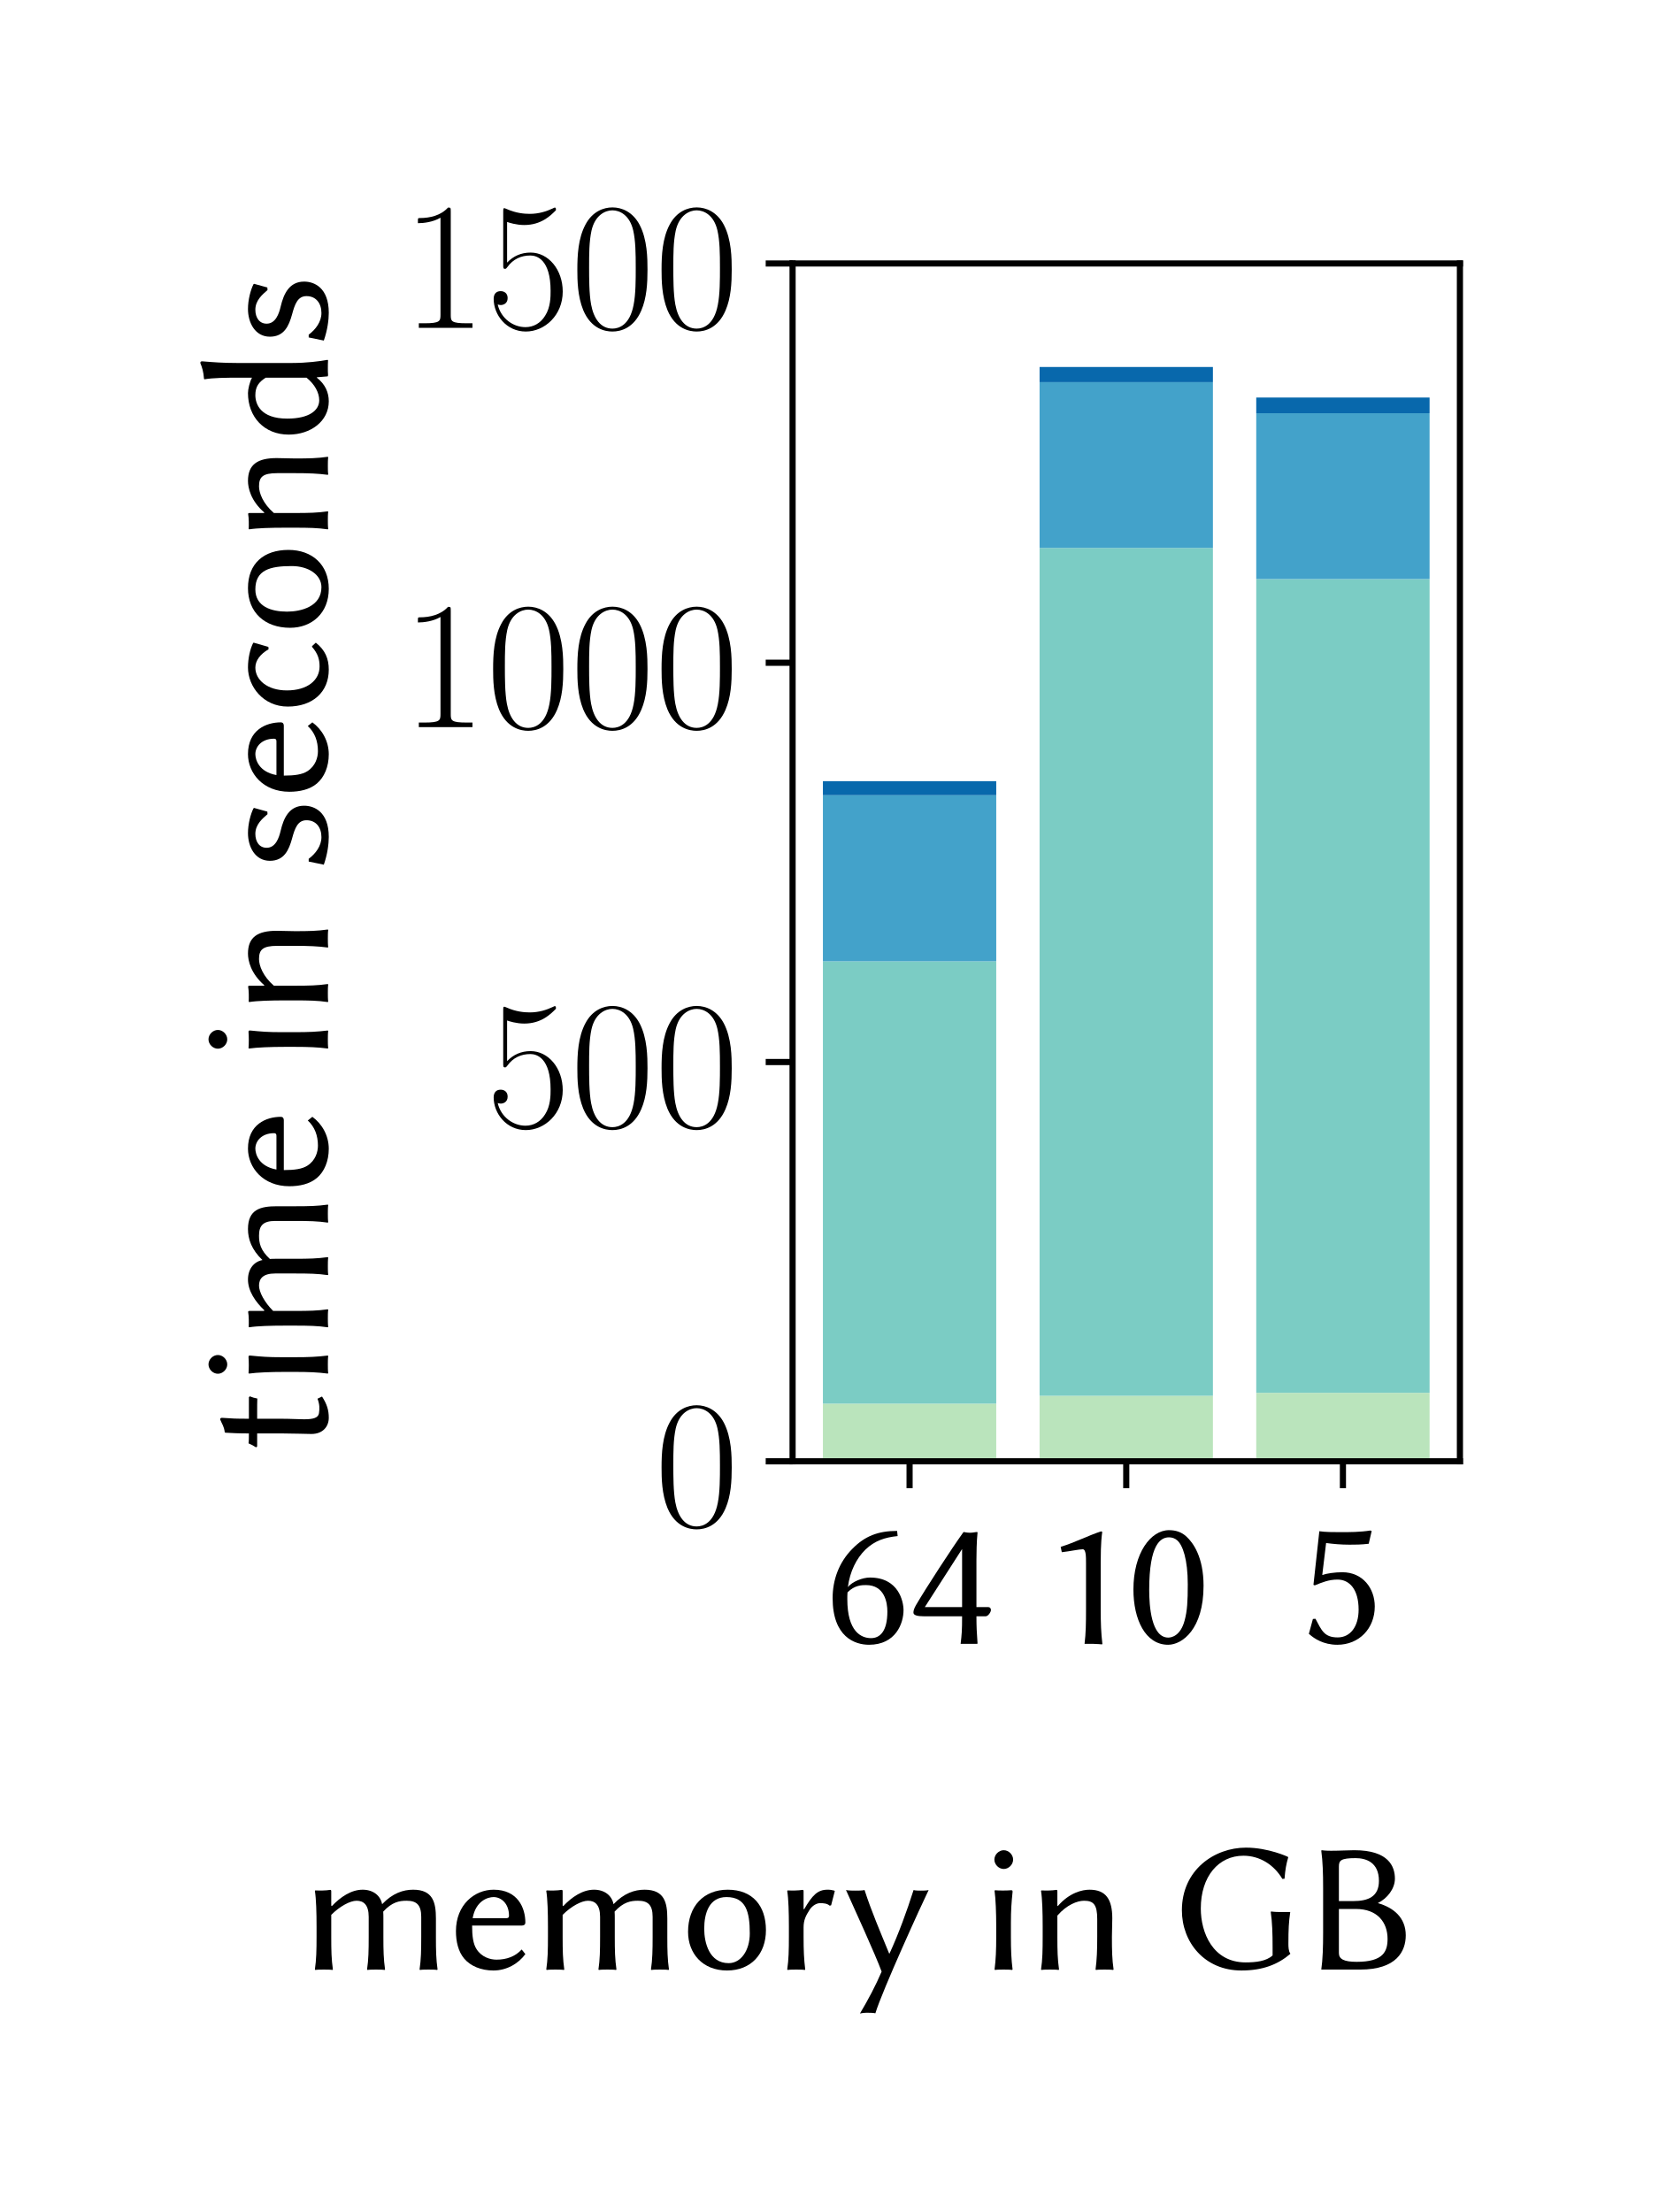
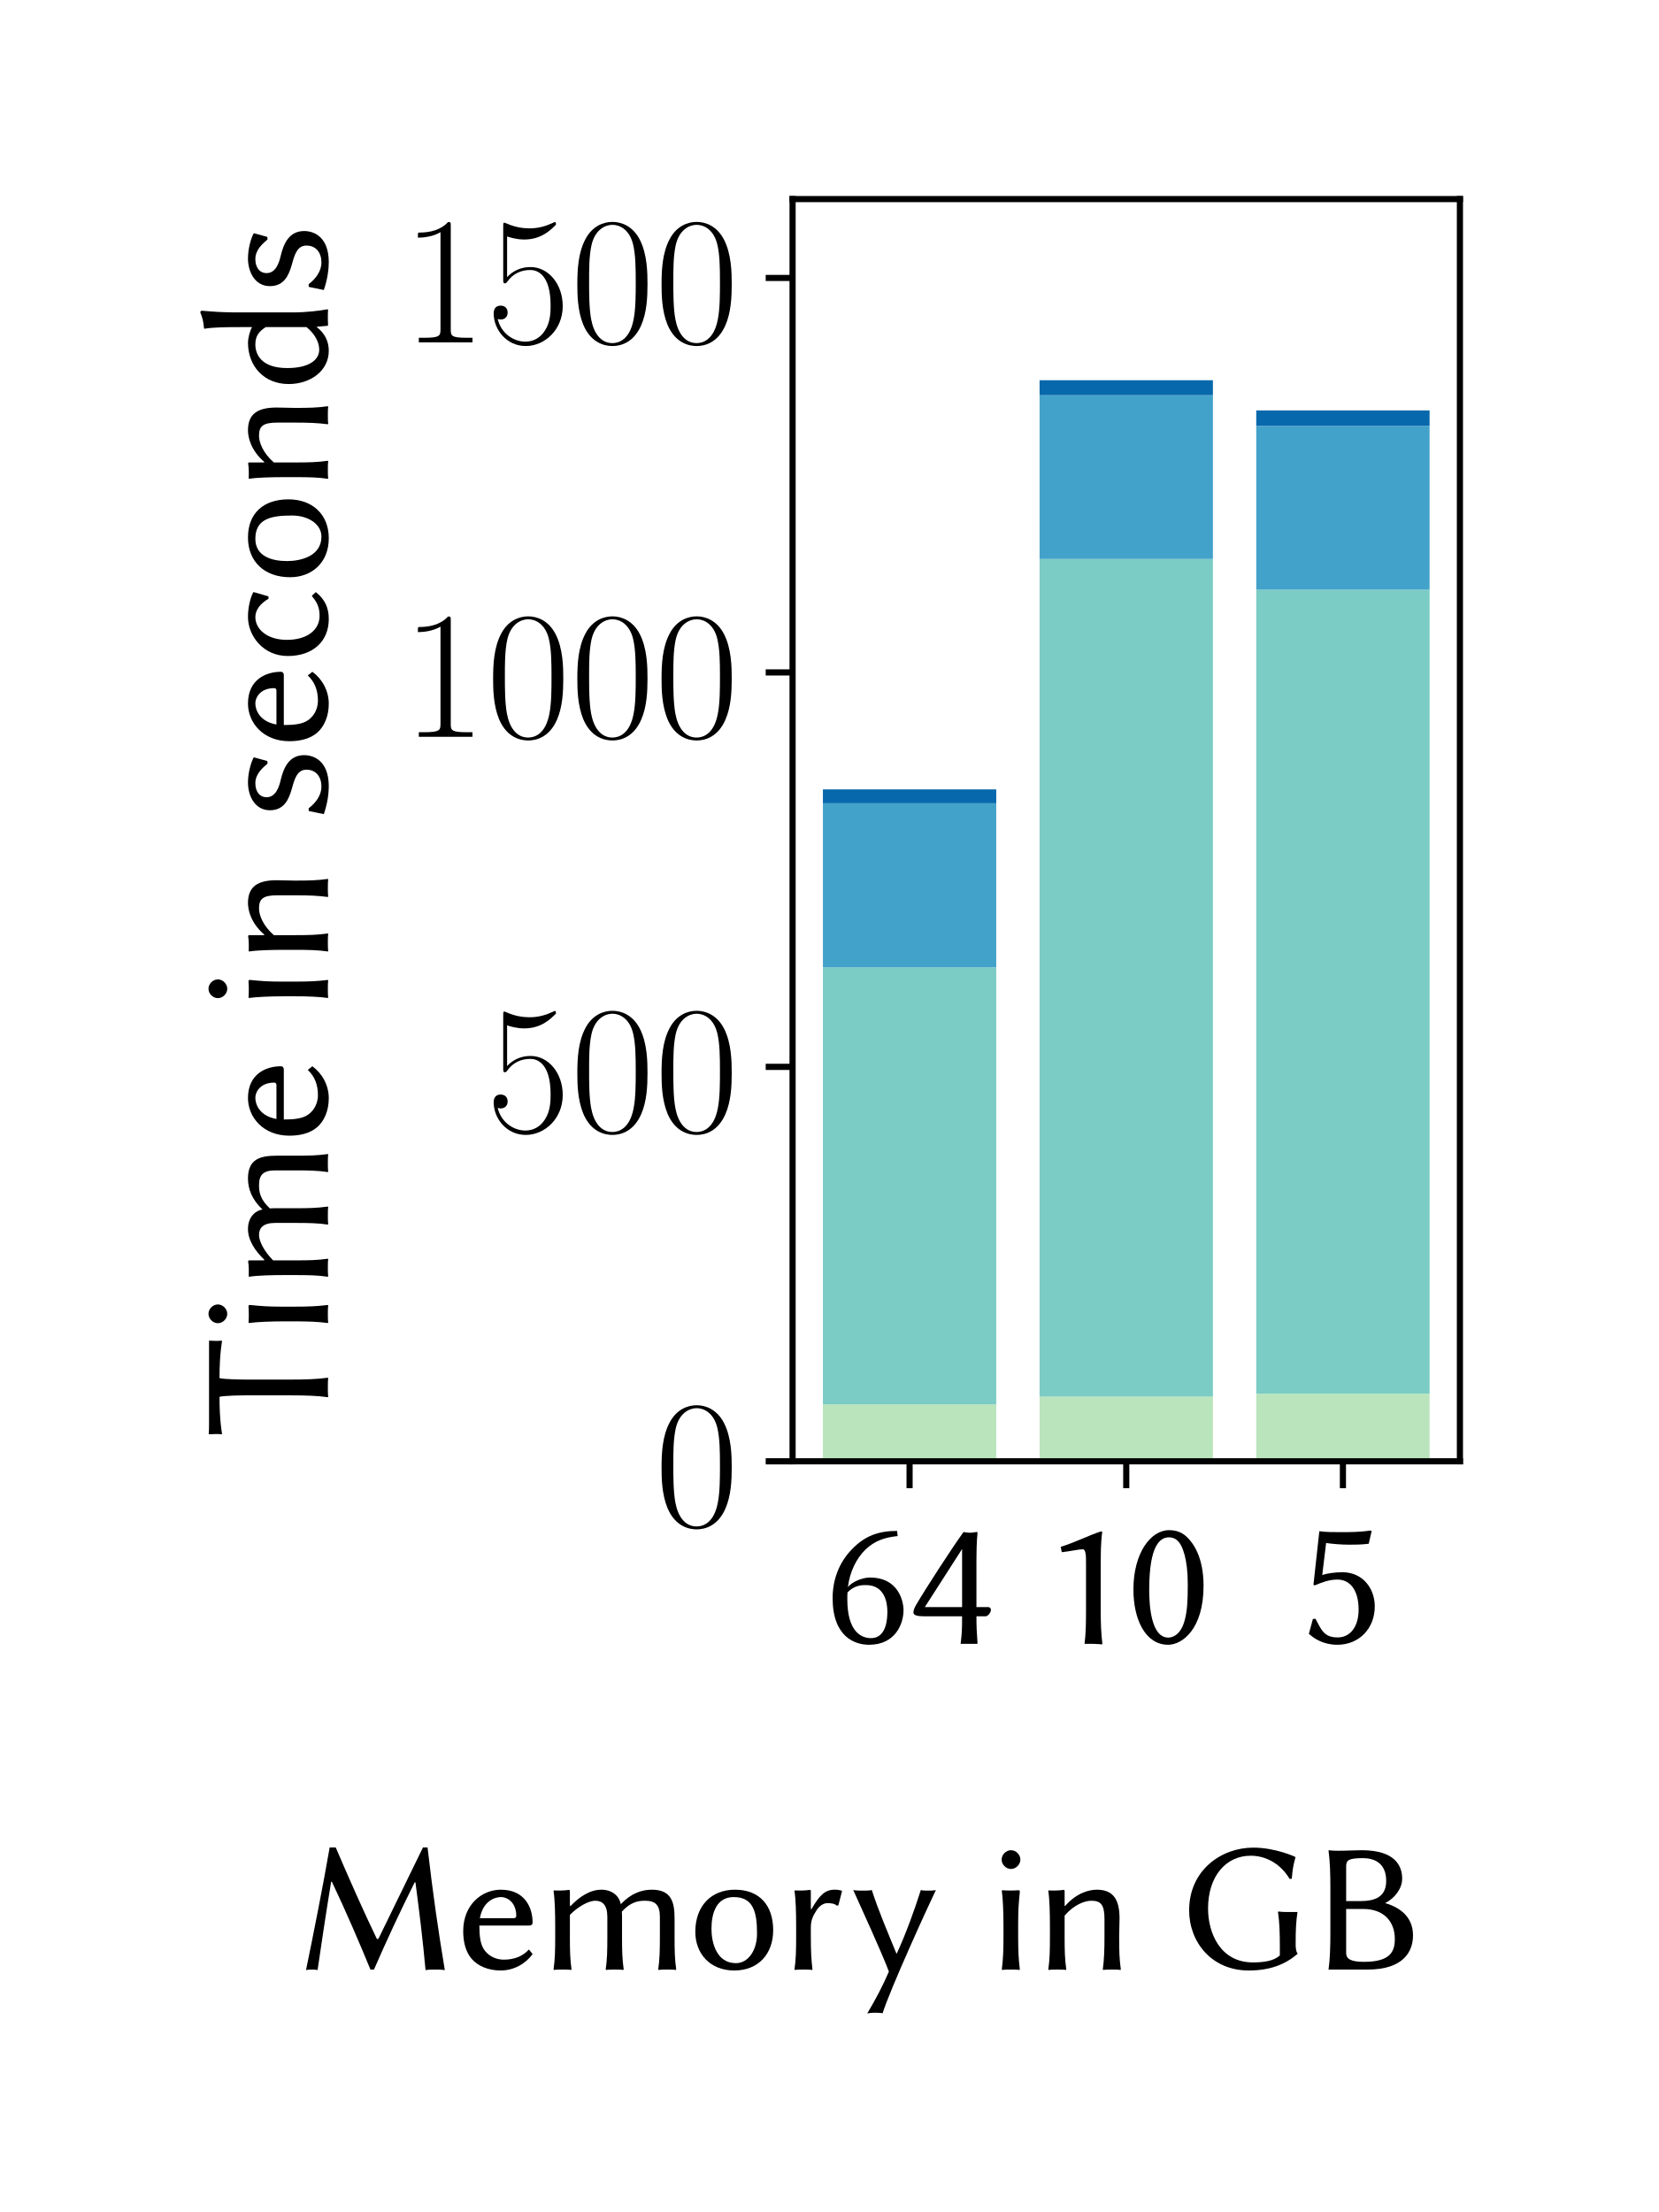
<svg xmlns="http://www.w3.org/2000/svg" xmlns:xlink="http://www.w3.org/1999/xlink" width="216pt" height="288pt" viewBox="0 0 216 288" version="1.1">
  <defs>
    <style type="text/css">*{stroke-linejoin: round; stroke-linecap: butt}</style>
  </defs>
  <g id="figure_1">
    <g id="patch_1">
      <path d="M 0 288  L 216 288  L 216 0  L 0 0  z " style="fill: #ffffff" />
    </g>
    <g id="axes_1">
      <g id="patch_2">
-         <path d="M 103.193 190.26  L 190.08 190.26  L 190.08 34.304  L 103.193 34.304  z " style="fill: #ffffff" />
+         <path d="M 103.193 190.26  L 190.08 190.26  L 190.08 25.92  L 103.193 25.92  z " style="fill: #ffffff" />
      </g>
      <g id="patch_3">
-         <path d="M 107.142 190.26  L 129.71 190.26  L 129.71 182.754  L 107.142 182.754  z " clip-path="url(#p495131e7c3)" style="fill: #bae4bc" />
+         <path d="M 107.142 190.26  L 129.71 190.26  L 129.71 182.845  L 107.142 182.845  z " clip-path="url(#p28babc697b)" style="fill: #bae4bc" />
      </g>
      <g id="patch_4">
-         <path d="M 135.352 190.26  L 157.92 190.26  L 157.92 181.731  L 135.352 181.731  z " clip-path="url(#p495131e7c3)" style="fill: #bae4bc" />
+         <path d="M 135.352 190.26  L 157.92 190.26  L 157.92 181.834  L 135.352 181.834  z " clip-path="url(#p28babc697b)" style="fill: #bae4bc" />
      </g>
      <g id="patch_5">
-         <path d="M 163.562 190.26  L 186.131 190.26  L 186.131 181.344  L 163.562 181.344  z " clip-path="url(#p495131e7c3)" style="fill: #bae4bc" />
+         <path d="M 163.562 190.26  L 186.131 190.26  L 186.131 181.452  L 163.562 181.452  z " clip-path="url(#p28babc697b)" style="fill: #bae4bc" />
      </g>
      <g id="patch_6">
-         <path d="M 107.142 182.754  L 129.71 182.754  L 129.71 125.163  L 107.142 125.163  z " clip-path="url(#p495131e7c3)" style="fill: #7bccc4" />
+         <path d="M 107.142 182.845  L 129.71 182.845  L 129.71 125.95  L 107.142 125.95  z " clip-path="url(#p28babc697b)" style="fill: #7bccc4" />
      </g>
      <g id="patch_7">
-         <path d="M 135.352 181.731  L 157.92 181.731  L 157.92 71.338  L 135.352 71.338  z " clip-path="url(#p495131e7c3)" style="fill: #7bccc4" />
+         <path d="M 135.352 181.834  L 157.92 181.834  L 157.92 72.778  L 135.352 72.778  z " clip-path="url(#p28babc697b)" style="fill: #7bccc4" />
      </g>
      <g id="patch_8">
-         <path d="M 163.562 181.344  L 186.131 181.344  L 186.131 75.391  L 163.562 75.391  z " clip-path="url(#p495131e7c3)" style="fill: #7bccc4" />
+         <path d="M 163.562 181.452  L 186.131 181.452  L 186.131 76.781  L 163.562 76.781  z " clip-path="url(#p28babc697b)" style="fill: #7bccc4" />
      </g>
      <g id="patch_9">
-         <path d="M 107.142 125.163  L 129.71 125.163  L 129.71 103.534  L 107.142 103.534  z " clip-path="url(#p495131e7c3)" style="fill: #43a2ca" />
+         <path d="M 107.142 125.95  L 129.71 125.95  L 129.71 104.584  L 107.142 104.584  z " clip-path="url(#p28babc697b)" style="fill: #43a2ca" />
      </g>
      <g id="patch_10">
-         <path d="M 135.352 71.338  L 157.92 71.338  L 157.92 49.755  L 135.352 49.755  z " clip-path="url(#p495131e7c3)" style="fill: #43a2ca" />
+         <path d="M 135.352 72.778  L 157.92 72.778  L 157.92 51.455  L 135.352 51.455  z " clip-path="url(#p28babc697b)" style="fill: #43a2ca" />
      </g>
      <g id="patch_11">
-         <path d="M 163.562 75.391  L 186.131 75.391  L 186.131 53.799  L 163.562 53.799  z " clip-path="url(#p495131e7c3)" style="fill: #43a2ca" />
+         <path d="M 163.562 76.781  L 186.131 76.781  L 186.131 55.45  L 163.562 55.45  z " clip-path="url(#p28babc697b)" style="fill: #43a2ca" />
      </g>
      <g id="patch_12">
-         <path d="M 107.142 103.534  L 129.71 103.534  L 129.71 101.707  L 107.142 101.707  z " clip-path="url(#p495131e7c3)" style="fill: #0868ac" />
+         <path d="M 107.142 104.584  L 129.71 104.584  L 129.71 102.779  L 107.142 102.779  z " clip-path="url(#p28babc697b)" style="fill: #0868ac" />
      </g>
      <g id="patch_13">
-         <path d="M 135.352 49.755  L 157.92 49.755  L 157.92 47.781  L 135.352 47.781  z " clip-path="url(#p495131e7c3)" style="fill: #0868ac" />
+         <path d="M 135.352 51.455  L 157.92 51.455  L 157.92 49.505  L 135.352 49.505  z " clip-path="url(#p28babc697b)" style="fill: #0868ac" />
      </g>
      <g id="patch_14">
-         <path d="M 163.562 53.799  L 186.131 53.799  L 186.131 51.758  L 163.562 51.758  z " clip-path="url(#p495131e7c3)" style="fill: #0868ac" />
+         <path d="M 163.562 55.45  L 186.131 55.45  L 186.131 53.435  L 163.562 53.435  z " clip-path="url(#p28babc697b)" style="fill: #0868ac" />
      </g>
      <g id="matplotlib.axis_1">
        <g id="xtick_1">
          <g id="line2d_1">
            <defs>
-               <path id="m02445c276e" d="M 0 0  L 0 3.5  " style="stroke: #000000; stroke-width: 0.8" />
-             </defs>
-             <g>
-               <use xlink:href="#m02445c276e" x="118.426" y="190.26" style="stroke: #000000; stroke-width: 0.8" />
+               <path id="m7e890f69b9" d="M 0 0  L 0 3.5  " style="stroke: #000000; stroke-width: 0.8" />
+             </defs>
+             <g>
+               <use xlink:href="#m7e890f69b9" x="118.426" y="190.26" style="stroke: #000000; stroke-width: 0.8" />
            </g>
          </g>
          <g id="text_1">
            <g transform="translate(107.308 214.0272) scale(0.24 -0.24)">
              <defs>
                <path id="LinBiolinumT-36" d="M 813 1794  C 1062 2048 1318 2048 1459 2048  C 2106 2048 2202 1438 2202 1127  C 2202 428 1939 199 1632 199  C 1293 199 806 423 806 1557  C 806 1621 806 1729 813 1794  z M 2560 3756  L 2541 3936  C 1882 3936 1414 3756 979 3309  C 512 2838 294 2224 294 1597  C 294 240 1069 -32 1562 -32  C 2496 -32 2765 715 2765 1174  C 2765 1481 2592 2311 1594 2311  C 1338 2311 979 2170 826 1978  C 896 2524 1126 2979 1434 3281  C 1760 3596 2118 3711 2560 3756  z " transform="scale(0.015625)" />
                <path id="LinBiolinumT-34" d="M 1830 960  C 1830 460 1818 331 1779 0  L 1786 0  C 1786 0 1984 0 2086 0  C 2189 0 2298 0 2355 0  C 2362 0 2368 13 2368 19  C 2342 388 2330 591 2330 960  L 2650 960  C 2739 960 2835 1108 2835 1178  C 2835 1236 2803 1281 2739 1281  L 2330 1281  L 2330 2918  C 2330 3131 2336 3575 2368 3872  C 2368 3885 2362 3898 2355 3898  C 2298 3898 2202 3872 2106 3872  C 2003 3872 1888 3898 1888 3898  C 1888 3898 1862 3879 1862 3872  C 1472 3331 550 1913 218 1341  C 154 1224 134 1154 134 1089  C 134 992 282 960 512 960  L 1830 960  z M 1830 3305  L 1830 1281  L 531 1281  L 1830 3305  z " transform="scale(0.015625)" />
              </defs>
              <use xlink:href="#LinBiolinumT-36" transform="scale(0.996264)" />
              <use xlink:href="#LinBiolinumT-34" transform="translate(46.32629 0) scale(0.996264)" />
            </g>
          </g>
        </g>
        <g id="xtick_2">
          <g id="line2d_2">
            <g>
-               <use xlink:href="#m02445c276e" x="146.636" y="190.26" style="stroke: #000000; stroke-width: 0.8" />
+               <use xlink:href="#m7e890f69b9" x="146.636" y="190.26" style="stroke: #000000; stroke-width: 0.8" />
            </g>
          </g>
          <g id="text_2">
            <g transform="translate(135.5181 214.0272) scale(0.24 -0.24)">
              <defs>
                <path id="LinBiolinumT-31" d="M 2086 1214  L 2086 2845  C 2086 3539 2125 3796 2138 3886  C 2138 3918 2118 3918 2093 3918  C 1677 3784 1190 3534 691 3380  L 730 3194  C 1018 3226 1331 3296 1459 3296  C 1574 3296 1574 3040 1574 2808  L 1574 1214  C 1574 713 1568 367 1523 0  L 1530 0  C 1530 0 1709 0 1824 0  C 1952 0 2131 -19 2131 -19  L 2144 0  C 2099 386 2086 707 2086 1214  z " transform="scale(0.015625)" />
                <path id="LinBiolinumT-30" d="M 1491 3712  C 1600 3712 1702 3674 1773 3609  C 1971 3442 2144 2939 2144 2075  C 2144 1482 2125 1147 2035 817  C 1894 282 1581 218 1466 218  C 870 218 800 1321 800 1882  C 800 3474 1197 3712 1491 3712  z M 1459 -32  C 1952 -32 2694 515 2694 2023  C 2694 3028 2330 3524 2099 3737  C 1926 3898 1722 3962 1491 3962  C 851 3962 250 3163 250 1895  C 250 851 666 -32 1459 -32  z " transform="scale(0.015625)" />
              </defs>
              <use xlink:href="#LinBiolinumT-31" transform="scale(0.996264)" />
              <use xlink:href="#LinBiolinumT-30" transform="translate(46.32629 0) scale(0.996264)" />
            </g>
          </g>
        </g>
        <g id="xtick_3">
          <g id="line2d_3">
            <g>
-               <use xlink:href="#m02445c276e" x="174.847" y="190.26" style="stroke: #000000; stroke-width: 0.8" />
+               <use xlink:href="#m7e890f69b9" x="174.847" y="190.26" style="stroke: #000000; stroke-width: 0.8" />
            </g>
          </g>
          <g id="text_3">
            <g transform="translate(169.2874 214.0272) scale(0.24 -0.24)">
              <defs>
                <path id="LinBiolinumT-35" d="M 1293 -32  C 2054 -32 2598 538 2598 1303  C 2598 1932 2182 2496 1466 2496  C 1203 2496 909 2451 768 2400  L 902 3514  C 1139 3482 1414 3456 1715 3456  C 1907 3456 2125 3456 2387 3488  L 2490 3931  L 2445 3950  C 2080 3893 1734 3893 1395 3893  C 1158 3893 883 3893 666 3925  L 461 2057  L 506 2038  C 762 2142 998 2240 1299 2240  C 1715 2240 2035 1901 2035 1193  C 2035 595 1741 224 1306 224  C 826 224 742 484 531 874  L 442 867  L 301 348  L 326 329  C 486 187 806 -32 1293 -32  z " transform="scale(0.015625)" />
              </defs>
              <use xlink:href="#LinBiolinumT-35" transform="scale(0.996264)" />
            </g>
          </g>
        </g>
        <g id="text_4">
-           <g transform="translate(39.25392 256.4372) scale(0.24 -0.24)">
-             <defs>
+           <g transform="translate(38.30947 256.4372) scale(0.24 -0.24)">
+             <defs>
+               <path id="LinBiolinumT-4d" d="M 1235 4256  C 1011 2957 659 1183 410 -19  C 480 0 544 0 621 0  C 691 0 742 0 813 -19  C 909 655 1126 2089 1286 3060  L 1312 3060  C 1798 2038 2246 996 2656 0  L 2778 0  C 3238 1054 3693 2032 4198 3041  L 4224 3041  C 4358 2025 4480 1047 4576 -19  C 4672 0 4794 0 4890 0  C 4986 0 5152 0 5248 -19  C 5018 1356 4826 2693 4646 4256  L 4486 4256  L 2931 1067  L 2880 1067  C 2374 2122 1920 3150 1446 4256  L 1235 4256  z " transform="scale(0.015625)" />
+               <path id="LinBiolinumT-65" d="M 800 1792  C 909 2399 1331 2527 1530 2527  C 1786 2527 2067 2311 2067 1874  C 2067 1821 2042 1792 1978 1792  L 800 1792  z M 2509 700  C 2285 456 1984 346 1632 346  C 1414 346 1114 431 934 715  C 819 895 781 1160 781 1535  L 2522 1535  C 2592 1535 2637 1572 2637 1638  C 2637 2147 2374 2784 1530 2784  C 870 2784 218 2263 218 1341  C 218 984 294 633 506 382  C 723 124 1094 -32 1523 -32  C 1984 -32 2394 205 2637 540  L 2509 700  z " transform="scale(0.015625)" />
              <path id="LinBiolinumT-6d" d="M 1037 2231  L 1037 2717  C 1037 2765 1030 2778 998 2778  C 858 2752 627 2752 480 2759  L 467 2739  C 512 2466 525 1981 525 1503  L 525 1152  C 525 675 518 350 467 6  L 480 -13  C 557 0 704 0 781 0  C 858 0 1005 0 1082 -13  L 1094 6  C 1043 366 1037 662 1037 1142  L 1037 1907  C 1338 2209 1696 2399 1920 2399  C 2163 2399 2342 2260 2342 1837  L 2342 1142  C 2342 668 2336 347 2285 6  L 2298 -13  C 2374 0 2522 0 2598 0  C 2675 0 2822 0 2899 -13  L 2912 6  C 2861 366 2854 662 2854 1142  L 2854 1780  C 2854 1868 2854 1944 2848 2020  C 3155 2355 3411 2399 3661 2399  C 4006 2399 4173 2260 4173 1837  L 4173 1142  C 4173 668 4166 347 4115 6  L 4128 -13  C 4205 0 4352 0 4429 0  C 4506 0 4653 0 4730 -13  L 4742 6  C 4691 367 4685 664 4685 1144  L 4685 1778  C 4685 2341 4582 2784 3891 2784  C 3546 2784 3174 2662 2810 2279  C 2752 2586 2490 2784 2131 2784  C 1734 2784 1357 2529 1056 2210  L 1037 2231  z " transform="scale(0.015625)" />
-               <path id="LinBiolinumT-65" d="M 800 1792  C 909 2399 1331 2527 1530 2527  C 1786 2527 2067 2311 2067 1874  C 2067 1821 2042 1792 1978 1792  L 800 1792  z M 2509 700  C 2285 456 1984 346 1632 346  C 1414 346 1114 431 934 715  C 819 895 781 1160 781 1535  L 2522 1535  C 2592 1535 2637 1572 2637 1638  C 2637 2147 2374 2784 1530 2784  C 870 2784 218 2263 218 1341  C 218 984 294 633 506 382  C 723 124 1094 -32 1523 -32  C 1984 -32 2394 205 2637 540  L 2509 700  z " transform="scale(0.015625)" />
              <path id="LinBiolinumT-6f" d="M 243 1316  C 243 563 749 -32 1600 -32  C 2445 -32 2957 551 2957 1373  C 2957 2226 2490 2784 1626 2784  C 787 2784 243 2207 243 1316  z M 1581 2527  C 2259 2527 2394 2015 2394 1260  C 2394 668 2086 224 1658 224  C 979 224 806 942 806 1423  C 806 1966 979 2527 1581 2527  z " transform="scale(0.015625)" />
              <path id="LinBiolinumT-72" d="M 1069 2114  L 1069 2718  C 1069 2765 1062 2778 1030 2778  C 890 2752 659 2752 512 2759  L 499 2739  C 544 2466 557 1981 557 1503  L 557 1152  C 557 675 550 350 499 6  L 512 -13  C 589 0 736 0 813 0  C 890 0 1037 0 1114 -13  L 1126 6  C 1082 366 1069 662 1069 1141  L 1069 1470  C 1069 1734 1152 1886 1286 2095  C 1382 2233 1523 2315 1645 2315  C 1773 2315 1894 2303 1978 2227  L 2029 2240  L 2157 2738  L 2131 2755  C 2022 2776 2016 2784 1901 2784  C 1555 2784 1370 2586 1088 2101  L 1069 2114  z " transform="scale(0.015625)" />
              <path id="LinBiolinumT-79" d="M 179 2772  C 435 2200 1197 541 1421 -70  C 1216 -552 954 -1048 666 -1530  C 730 -1515 826 -1504 890 -1504  C 954 -1504 1139 -1504 1203 -1523  C 1446 -720 2848 2342 3059 2772  C 2995 2752 2848 2752 2784 2752  C 2720 2752 2598 2752 2534 2772  C 2304 2045 2003 1223 1696 560  L 1683 560  C 1370 1326 1062 2039 826 2772  C 742 2752 602 2752 512 2752  C 429 2752 269 2752 179 2772  z " transform="scale(0.015625)" />
              <path id="LinBiolinumT-69" d="M 512 3833  C 512 3660 666 3506 838 3506  C 1011 3506 1165 3660 1165 3833  C 1165 4006 1011 4160 838 4160  C 666 4160 512 4006 512 3833  z M 576 1506  L 576 1155  C 576 676 563 351 518 6  L 531 -13  C 608 0 755 0 832 0  C 909 0 1056 0 1133 -13  L 1146 6  C 1101 370 1088 670 1088 1155  L 1088 1609  C 1088 2088 1107 2318 1146 2707  C 1146 2759 1139 2765 1088 2765  C 941 2752 666 2752 531 2765  L 518 2745  C 557 2471 576 1985 576 1506  z " transform="scale(0.015625)" />
              <path id="LinBiolinumT-6e" d="M 2944 1144  C 2944 1348 2957 1581 2957 1784  C 2957 2442 2739 2784 2163 2784  C 1920 2784 1466 2688 1056 2210  L 1043 2231  L 1043 2717  C 1043 2765 1037 2778 1005 2778  C 864 2752 634 2752 486 2759  L 474 2739  C 518 2466 531 1981 531 1503  L 531 1152  C 531 675 525 350 474 6  L 486 -13  C 563 0 710 0 787 0  C 864 0 1011 0 1088 -13  L 1101 6  C 1050 366 1043 662 1043 1142  L 1043 1881  C 1370 2260 1741 2399 1971 2399  C 2298 2399 2432 2273 2432 1761  L 2432 1142  C 2432 668 2419 347 2374 6  L 2387 -13  C 2464 0 2611 0 2688 0  C 2765 0 2912 0 2989 -13  L 3002 6  C 2950 367 2944 664 2944 1144  z " transform="scale(0.015625)" />
              <path id="LinBiolinumT-47" d="M 3494 783  L 3494 494  C 3277 289 2899 250 2554 250  C 1414 250 992 1282 992 2128  C 992 3250 1613 3968 2477 3968  C 3053 3968 3546 3647 3834 3160  L 3910 3166  C 3936 3493 3968 3667 4038 3910  L 4026 3930  C 4026 3930 3347 4250 2566 4250  C 1466 4250 333 3474 333 2064  C 333 956 1120 -32 2406 -32  C 3155 -32 3680 180 4109 545  L 4109 564  C 4051 635 4045 803 4045 873  L 4045 912  C 4045 1395 4058 1665 4109 2006  L 4102 2006  C 4102 2006 3994 2006 3770 2006  C 3552 2006 3443 2025 3443 2025  L 3430 2006  C 3482 1639 3494 1266 3494 783  z " transform="scale(0.015625)" />
              <path id="LinBiolinumT-42" d="M 1216 3590  C 1216 3801 1280 3884 1798 3884  C 2157 3884 2611 3743 2611 3091  C 2611 2548 2246 2387 1715 2387  L 1216 2387  L 1216 3590  z M 1216 2112  L 1811 2112  C 2560 2112 2912 1644 2912 1069  C 2912 628 2758 270 1837 270  C 1389 270 1216 366 1216 576  L 1216 2112  z M 941 4141  C 723 4141 614 4160 614 4160  L 602 4141  C 653 3775 666 3338 666 2857  L 666 1284  C 666 803 653 346 602 0  L 608 0  C 608 0 717 0 941 0  C 1338 0 1389 0 1958 0  C 3232 0 3546 645 3546 1193  C 3546 1806 3130 2158 2573 2317  C 2899 2477 3168 2816 3168 3168  C 3168 3597 2944 4160 1754 4160  C 1530 4160 1261 4141 941 4141  z " transform="scale(0.015625)" />
            </defs>
-             <use xlink:href="#LinBiolinumT-6d" transform="scale(0.996264)" />
-             <use xlink:href="#LinBiolinumT-65" transform="translate(80.39852 0) scale(0.996264)" />
-             <use xlink:href="#LinBiolinumT-6d" transform="translate(125.5293 0) scale(0.996264)" />
-             <use xlink:href="#LinBiolinumT-6f" transform="translate(205.9278 0) scale(0.996264)" />
-             <use xlink:href="#LinBiolinumT-72" transform="translate(255.741 0) scale(0.996264)" />
-             <use xlink:href="#LinBiolinumT-79" transform="translate(292.6028 0) scale(0.996264)" />
-             <use xlink:href="#LinBiolinumT-69" transform="translate(367.9203 0) scale(0.996264)" />
-             <use xlink:href="#LinBiolinumT-6e" transform="translate(393.8231 0) scale(0.996264)" />
-             <use xlink:href="#LinBiolinumT-47" transform="translate(472.4283 0) scale(0.996264)" />
-             <use xlink:href="#LinBiolinumT-42" transform="translate(543.8604 0) scale(0.996264)" />
+             <use xlink:href="#LinBiolinumT-4d" transform="scale(0.996264)" />
+             <use xlink:href="#LinBiolinumT-65" transform="translate(88.26895 0) scale(0.996264)" />
+             <use xlink:href="#LinBiolinumT-6d" transform="translate(133.3997 0) scale(0.996264)" />
+             <use xlink:href="#LinBiolinumT-6f" transform="translate(213.7982 0) scale(0.996264)" />
+             <use xlink:href="#LinBiolinumT-72" transform="translate(263.6114 0) scale(0.996264)" />
+             <use xlink:href="#LinBiolinumT-79" transform="translate(300.4732 0) scale(0.996264)" />
+             <use xlink:href="#LinBiolinumT-69" transform="translate(375.7907 0) scale(0.996264)" />
+             <use xlink:href="#LinBiolinumT-6e" transform="translate(401.6936 0) scale(0.996264)" />
+             <use xlink:href="#LinBiolinumT-47" transform="translate(480.2987 0) scale(0.996264)" />
+             <use xlink:href="#LinBiolinumT-42" transform="translate(551.7309 0) scale(0.996264)" />
          </g>
        </g>
      </g>
      <g id="matplotlib.axis_2">
        <g id="ytick_1">
          <g id="line2d_4">
            <defs>
-               <path id="mf417d678bf" d="M 0 0  L -3.5 0  " style="stroke: #000000; stroke-width: 0.8" />
-             </defs>
-             <g>
-               <use xlink:href="#mf417d678bf" x="103.193" y="190.26" style="stroke: #000000; stroke-width: 0.8" />
+               <path id="m08dbd458a4" d="M 0 0  L -3.5 0  " style="stroke: #000000; stroke-width: 0.8" />
+             </defs>
+             <g>
+               <use xlink:href="#m08dbd458a4" x="103.193" y="190.26" style="stroke: #000000; stroke-width: 0.8" />
            </g>
          </g>
          <g id="text_5">
            <g transform="translate(85.22711 198.6436) scale(0.24 -0.24)">
              <defs>
                <path id="CMR17-30" d="M 2688 2025  C 2688 2416 2682 3080 2413 3591  C 2176 4039 1798 4198 1466 4198  C 1158 4198 768 4058 525 3597  C 269 3118 243 2524 243 2025  C 243 1661 250 1106 448 619  C 723 -39 1216 -128 1466 -128  C 1760 -128 2208 -7 2470 600  C 2662 1042 2688 1559 2688 2025  z M 1466 -26  C 1056 -26 813 325 723 812  C 653 1188 653 1738 653 2096  C 653 2588 653 2997 736 3387  C 858 3929 1216 4096 1466 4096  C 1728 4096 2067 3923 2189 3400  C 2272 3036 2278 2607 2278 2096  C 2278 1680 2278 1169 2202 792  C 2067 95 1690 -26 1466 -26  z " transform="scale(0.015625)" />
              </defs>
              <use xlink:href="#CMR17-30" transform="scale(0.996264)" />
            </g>
          </g>
        </g>
        <g id="ytick_2">
          <g id="line2d_5">
            <g>
-               <use xlink:href="#mf417d678bf" x="103.193" y="138.275" style="stroke: #000000; stroke-width: 0.8" />
+               <use xlink:href="#m08dbd458a4" x="103.193" y="138.904" style="stroke: #000000; stroke-width: 0.8" />
            </g>
          </g>
          <g id="text_6">
-             <g transform="translate(63.29568 146.6581) scale(0.24 -0.24)">
+             <g transform="translate(63.29568 147.2874) scale(0.24 -0.24)">
              <defs>
                <path id="CMR17-35" d="M 730 3692  C 794 3666 1056 3584 1325 3584  C 1920 3584 2246 3911 2432 4100  C 2432 4157 2432 4192 2394 4192  C 2387 4192 2374 4192 2323 4163  C 2099 4058 1837 3973 1517 3973  C 1325 3973 1037 3999 723 4139  C 653 4171 640 4171 634 4171  C 602 4171 595 4164 595 4037  L 595 2203  C 595 2089 595 2057 659 2057  C 691 2057 704 2070 736 2114  C 941 2401 1222 2522 1542 2522  C 1766 2522 2246 2382 2246 1289  C 2246 1085 2246 715 2054 421  C 1894 159 1645 25 1370 25  C 947 25 518 320 403 814  C 429 807 480 795 506 795  C 589 795 749 840 749 1038  C 749 1210 627 1280 506 1280  C 358 1280 262 1190 262 1011  C 262 454 704 -128 1382 -128  C 2042 -128 2669 440 2669 1264  C 2669 2030 2170 2624 1549 2624  C 1222 2624 947 2503 730 2274  L 730 3692  z " transform="scale(0.015625)" />
              </defs>
              <use xlink:href="#CMR17-35" transform="scale(0.996264)" />
              <use xlink:href="#CMR17-30" transform="translate(45.69048 0) scale(0.996264)" />
              <use xlink:href="#CMR17-30" transform="translate(91.38095 0) scale(0.996264)" />
            </g>
          </g>
        </g>
        <g id="ytick_3">
          <g id="line2d_6">
            <g>
-               <use xlink:href="#mf417d678bf" x="103.193" y="86.289" style="stroke: #000000; stroke-width: 0.8" />
+               <use xlink:href="#m08dbd458a4" x="103.193" y="87.548" style="stroke: #000000; stroke-width: 0.8" />
            </g>
          </g>
          <g id="text_7">
-             <g transform="translate(52.32997 94.67263) scale(0.24 -0.24)">
+             <g transform="translate(52.32997 95.93109) scale(0.24 -0.24)">
              <defs>
                <path id="CMR17-31" d="M 1702 4058  C 1702 4192 1696 4192 1606 4192  C 1357 3916 979 3827 621 3827  C 602 3827 570 3827 563 3808  C 557 3795 557 3782 557 3648  C 755 3648 1088 3686 1344 3839  L 1344 461  C 1344 236 1331 160 781 160  L 589 160  L 589 0  C 896 0 1216 0 1523 0  C 1830 0 2150 0 2458 0  L 2458 160  L 2266 160  C 1715 160 1702 230 1702 458  L 1702 4058  z " transform="scale(0.015625)" />
              </defs>
              <use xlink:href="#CMR17-31" transform="scale(0.996264)" />
              <use xlink:href="#CMR17-30" transform="translate(45.69048 0) scale(0.996264)" />
              <use xlink:href="#CMR17-30" transform="translate(91.38095 0) scale(0.996264)" />
              <use xlink:href="#CMR17-30" transform="translate(137.0714 0) scale(0.996264)" />
            </g>
          </g>
        </g>
        <g id="ytick_4">
          <g id="line2d_7">
            <g>
-               <use xlink:href="#mf417d678bf" x="103.193" y="34.304" style="stroke: #000000; stroke-width: 0.8" />
+               <use xlink:href="#m08dbd458a4" x="103.193" y="36.191" style="stroke: #000000; stroke-width: 0.8" />
            </g>
          </g>
          <g id="text_8">
-             <g transform="translate(52.32997 42.68713) scale(0.24 -0.24)">
+             <g transform="translate(52.32997 44.57482) scale(0.24 -0.24)">
              <use xlink:href="#CMR17-31" transform="scale(0.996264)" />
              <use xlink:href="#CMR17-35" transform="translate(45.69048 0) scale(0.996264)" />
              <use xlink:href="#CMR17-30" transform="translate(91.38095 0) scale(0.996264)" />
              <use xlink:href="#CMR17-30" transform="translate(137.0714 0) scale(0.996264)" />
            </g>
          </g>
        </g>
        <g id="text_9">
-           <g transform="translate(42.68713 188.9025) rotate(-90) scale(0.24 -0.24)">
-             <defs>
-               <path id="LinBiolinumT-74" d="M 608 2752  C 480 2752 339 2752 262 2765  C 218 2663 186 2599 122 2502  L 154 2464  C 262 2464 461 2464 608 2464  L 608 1599  C 608 1219 589 764 589 575  C 589 164 858 -32 1152 -32  C 1421 -32 1626 31 1894 203  L 1818 361  C 1619 285 1472 285 1312 310  C 1158 335 1101 487 1101 828  C 1101 1018 1120 1289 1120 1668  L 1120 2464  L 1363 2464  C 1517 2464 1741 2464 1824 2458  C 1843 2561 1862 2624 1901 2720  L 1869 2752  C 1754 2752 1568 2752 1421 2752  L 1120 2752  C 1120 3233 1126 3317 1152 3689  C 1152 3734 1133 3753 1094 3753  C 934 3689 858 3618 646 3593  L 634 3573  C 621 3349 608 3124 608 2752  z " transform="scale(0.015625)" />
+           <g transform="translate(42.68713 187.1017) rotate(-90) scale(0.24 -0.24)">
+             <defs>
+               <path id="LinBiolinumT-54" d="M 1453 2854  L 1453 1286  C 1453 806 1440 351 1389 6  L 1402 -13  C 1478 0 1651 0 1728 0  C 1805 0 1978 0 2054 -13  L 2067 6  C 2016 371 2003 806 2003 1286  L 2003 2854  C 2003 2963 2010 3622 2054 3776  C 2912 3776 3347 3686 3347 3686  L 3360 3712  C 3347 3809 3347 3958 3360 4141  L 3347 4141  C 3245 4141 3098 4141 2963 4141  L 493 4141  C 358 4141 211 4141 109 4154  L 96 4135  C 109 3955 109 3808 96 3712  L 109 3686  C 109 3686 544 3776 1402 3776  C 1446 3622 1453 2963 1453 2854  z " transform="scale(0.015625)" />
              <path id="LinBiolinumT-73" d="M 320 668  L 211 141  C 576 13 934 -32 1178 -32  C 2061 -32 2266 481 2266 826  C 2266 1338 1850 1539 1395 1645  C 1152 1701 800 1820 800 2133  C 800 2389 1011 2527 1286 2527  C 1619 2527 1824 2271 1971 2103  L 2061 2109  L 2189 2572  L 2176 2591  C 1990 2687 1638 2784 1312 2784  C 838 2784 346 2539 346 2020  C 346 1520 730 1357 1114 1250  C 1485 1151 1760 1050 1760 744  C 1760 412 1510 224 1171 224  C 864 224 595 428 416 668  L 320 668  z " transform="scale(0.015625)" />
              <path id="LinBiolinumT-63" d="M 1600 2527  C 1850 2527 2074 2352 2240 2066  L 2323 2073  L 2470 2585  L 2458 2604  C 2259 2707 1926 2784 1606 2784  C 941 2784 243 2250 243 1398  C 243 526 749 -32 1530 -32  C 1914 -32 2214 95 2470 420  L 2349 551  L 2323 551  C 2080 339 1875 289 1638 289  C 1171 289 806 700 806 1429  C 806 2116 1178 2527 1600 2527  z " transform="scale(0.015625)" />
              <path id="LinBiolinumT-64" d="M 2310 744  C 2080 457 1786 301 1523 301  C 1178 301 883 638 883 1417  C 883 2352 1395 2527 1702 2527  C 2003 2527 2157 2402 2310 2165  L 2310 744  z M 2310 384  L 2323 384  L 2355 12  C 2355 -1 2374 -7 2413 -7  C 2496 0 2541 0 2637 0  C 2714 0 2835 0 2918 -7  L 2931 12  C 2880 285 2822 754 2822 1230  L 2822 3187  C 2822 3656 2848 3986 2880 4381  C 2880 4425 2861 4445 2822 4445  C 2662 4381 2528 4336 2266 4316  L 2253 4297  C 2304 4021 2310 3547 2310 3060  L 2310 2643  C 2163 2726 1901 2784 1773 2784  C 941 2784 326 2219 326 1366  C 326 595 794 -32 1485 -32  C 1792 -32 2080 89 2310 384  z " transform="scale(0.015625)" />
            </defs>
-             <use xlink:href="#LinBiolinumT-74" transform="scale(0.996264)" />
-             <use xlink:href="#LinBiolinumT-69" transform="translate(33.87299 0) scale(0.996264)" />
-             <use xlink:href="#LinBiolinumT-6d" transform="translate(59.77587 0) scale(0.996264)" />
-             <use xlink:href="#LinBiolinumT-65" transform="translate(140.1744 0) scale(0.996264)" />
-             <use xlink:href="#LinBiolinumT-69" transform="translate(210.2118 0) scale(0.996264)" />
-             <use xlink:href="#LinBiolinumT-6e" transform="translate(236.1146 0) scale(0.996264)" />
-             <use xlink:href="#LinBiolinumT-73" transform="translate(314.7198 0) scale(0.996264)" />
-             <use xlink:href="#LinBiolinumT-65" transform="translate(354.1719 0) scale(0.996264)" />
-             <use xlink:href="#LinBiolinumT-63" transform="translate(400 0) scale(0.996264)" />
-             <use xlink:href="#LinBiolinumT-6f" transform="translate(442.7397 0) scale(0.996264)" />
-             <use xlink:href="#LinBiolinumT-6e" transform="translate(492.5529 0) scale(0.996264)" />
-             <use xlink:href="#LinBiolinumT-64" transform="translate(546.2515 0) scale(0.996264)" />
-             <use xlink:href="#LinBiolinumT-73" transform="translate(599.0534 0) scale(0.996264)" />
+             <use xlink:href="#LinBiolinumT-54" transform="scale(0.996264)" />
+             <use xlink:href="#LinBiolinumT-69" transform="translate(53.79824 0) scale(0.996264)" />
+             <use xlink:href="#LinBiolinumT-6d" transform="translate(79.70112 0) scale(0.996264)" />
+             <use xlink:href="#LinBiolinumT-65" transform="translate(160.0996 0) scale(0.996264)" />
+             <use xlink:href="#LinBiolinumT-69" transform="translate(230.137 0) scale(0.996264)" />
+             <use xlink:href="#LinBiolinumT-6e" transform="translate(256.0399 0) scale(0.996264)" />
+             <use xlink:href="#LinBiolinumT-73" transform="translate(334.6451 0) scale(0.996264)" />
+             <use xlink:href="#LinBiolinumT-65" transform="translate(374.0971 0) scale(0.996264)" />
+             <use xlink:href="#LinBiolinumT-63" transform="translate(419.9253 0) scale(0.996264)" />
+             <use xlink:href="#LinBiolinumT-6f" transform="translate(462.665 0) scale(0.996264)" />
+             <use xlink:href="#LinBiolinumT-6e" transform="translate(512.4782 0) scale(0.996264)" />
+             <use xlink:href="#LinBiolinumT-64" transform="translate(566.1767 0) scale(0.996264)" />
+             <use xlink:href="#LinBiolinumT-73" transform="translate(618.9787 0) scale(0.996264)" />
          </g>
        </g>
      </g>
      <g id="patch_15">
-         <path d="M 103.193 190.26  L 103.193 34.304  " style="fill: none; stroke: #000000; stroke-width: 0.8; stroke-linejoin: miter; stroke-linecap: square" />
+         <path d="M 103.193 190.26  L 103.193 25.92  " style="fill: none; stroke: #000000; stroke-width: 0.8; stroke-linejoin: miter; stroke-linecap: square" />
      </g>
      <g id="patch_16">
-         <path d="M 190.08 190.26  L 190.08 34.304  " style="fill: none; stroke: #000000; stroke-width: 0.8; stroke-linejoin: miter; stroke-linecap: square" />
+         <path d="M 190.08 190.26  L 190.08 25.92  " style="fill: none; stroke: #000000; stroke-width: 0.8; stroke-linejoin: miter; stroke-linecap: square" />
      </g>
      <g id="patch_17">
        <path d="M 103.193 190.26  L 190.08 190.26  " style="fill: none; stroke: #000000; stroke-width: 0.8; stroke-linejoin: miter; stroke-linecap: square" />
      </g>
      <g id="patch_18">
-         <path d="M 103.193 34.304  L 190.08 34.304  " style="fill: none; stroke: #000000; stroke-width: 0.8; stroke-linejoin: miter; stroke-linecap: square" />
+         <path d="M 103.193 25.92  L 190.08 25.92  " style="fill: none; stroke: #000000; stroke-width: 0.8; stroke-linejoin: miter; stroke-linecap: square" />
      </g>
    </g>
  </g>
  <defs>
-     <clipPath id="p495131e7c3">
-       <rect x="103.193" y="34.304" width="86.887" height="155.957" />
+     <clipPath id="p28babc697b">
+       <rect x="103.193" y="25.92" width="86.887" height="164.34" />
    </clipPath>
  </defs>
</svg>
